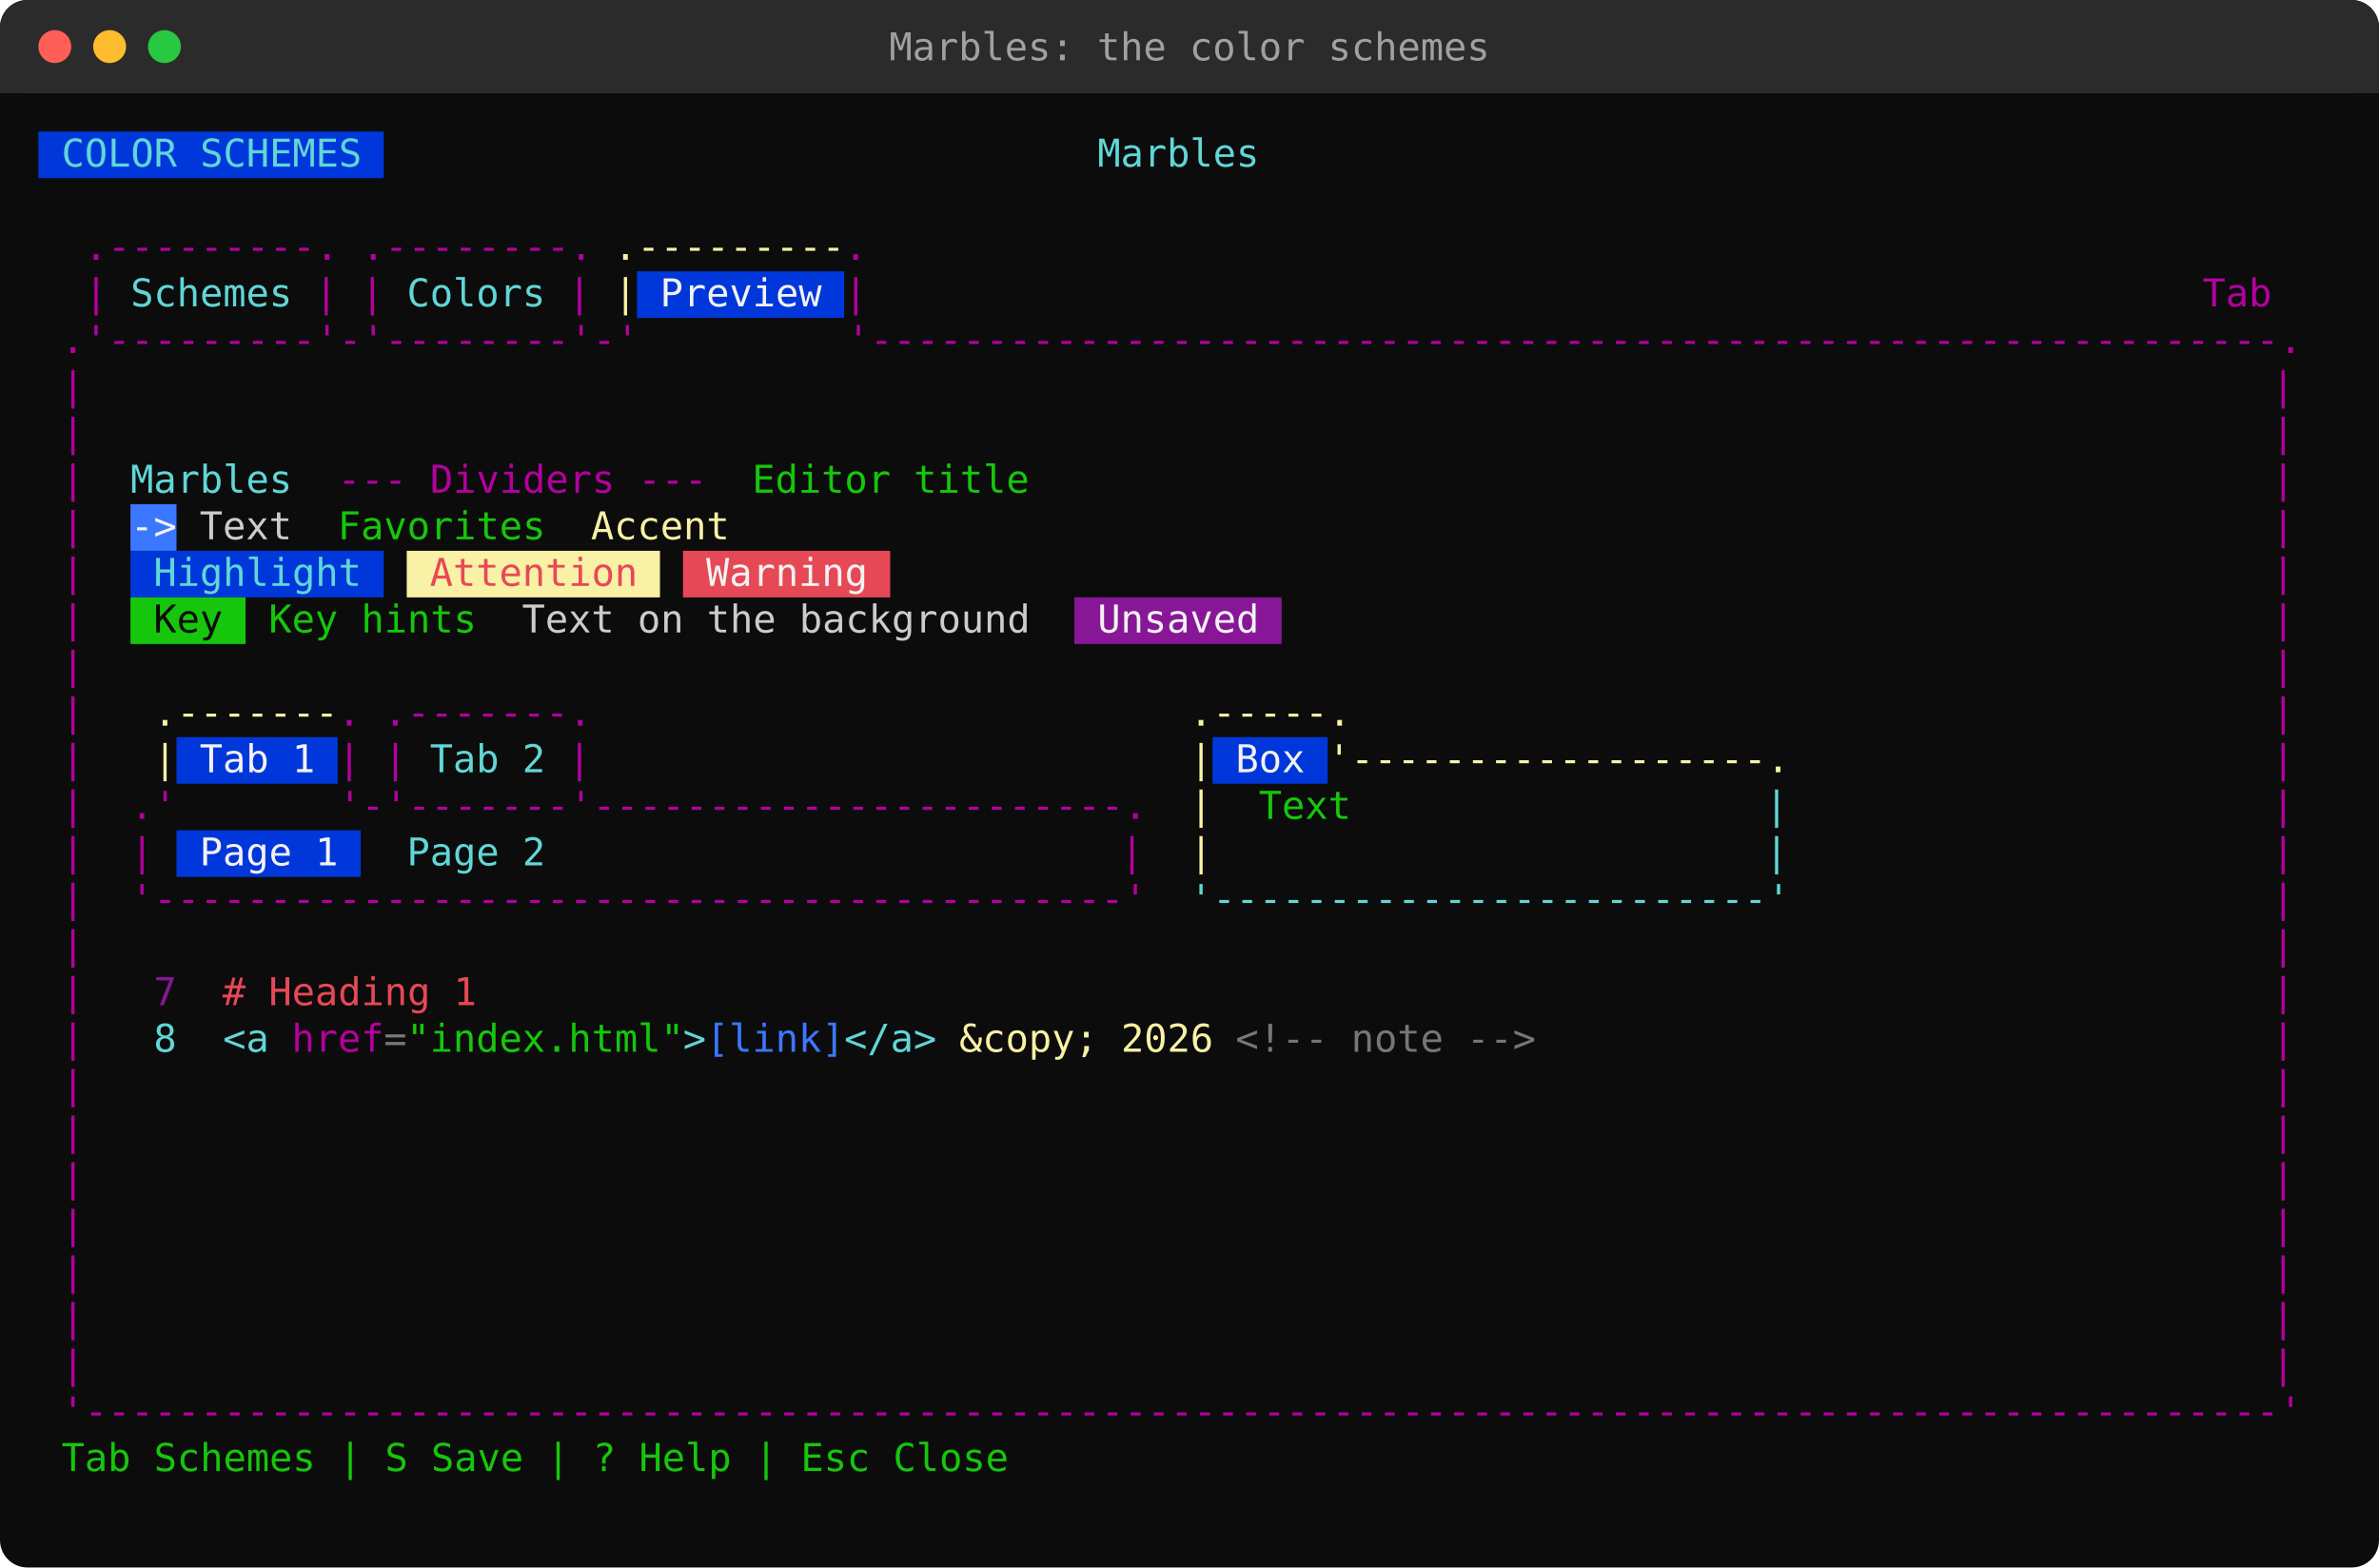
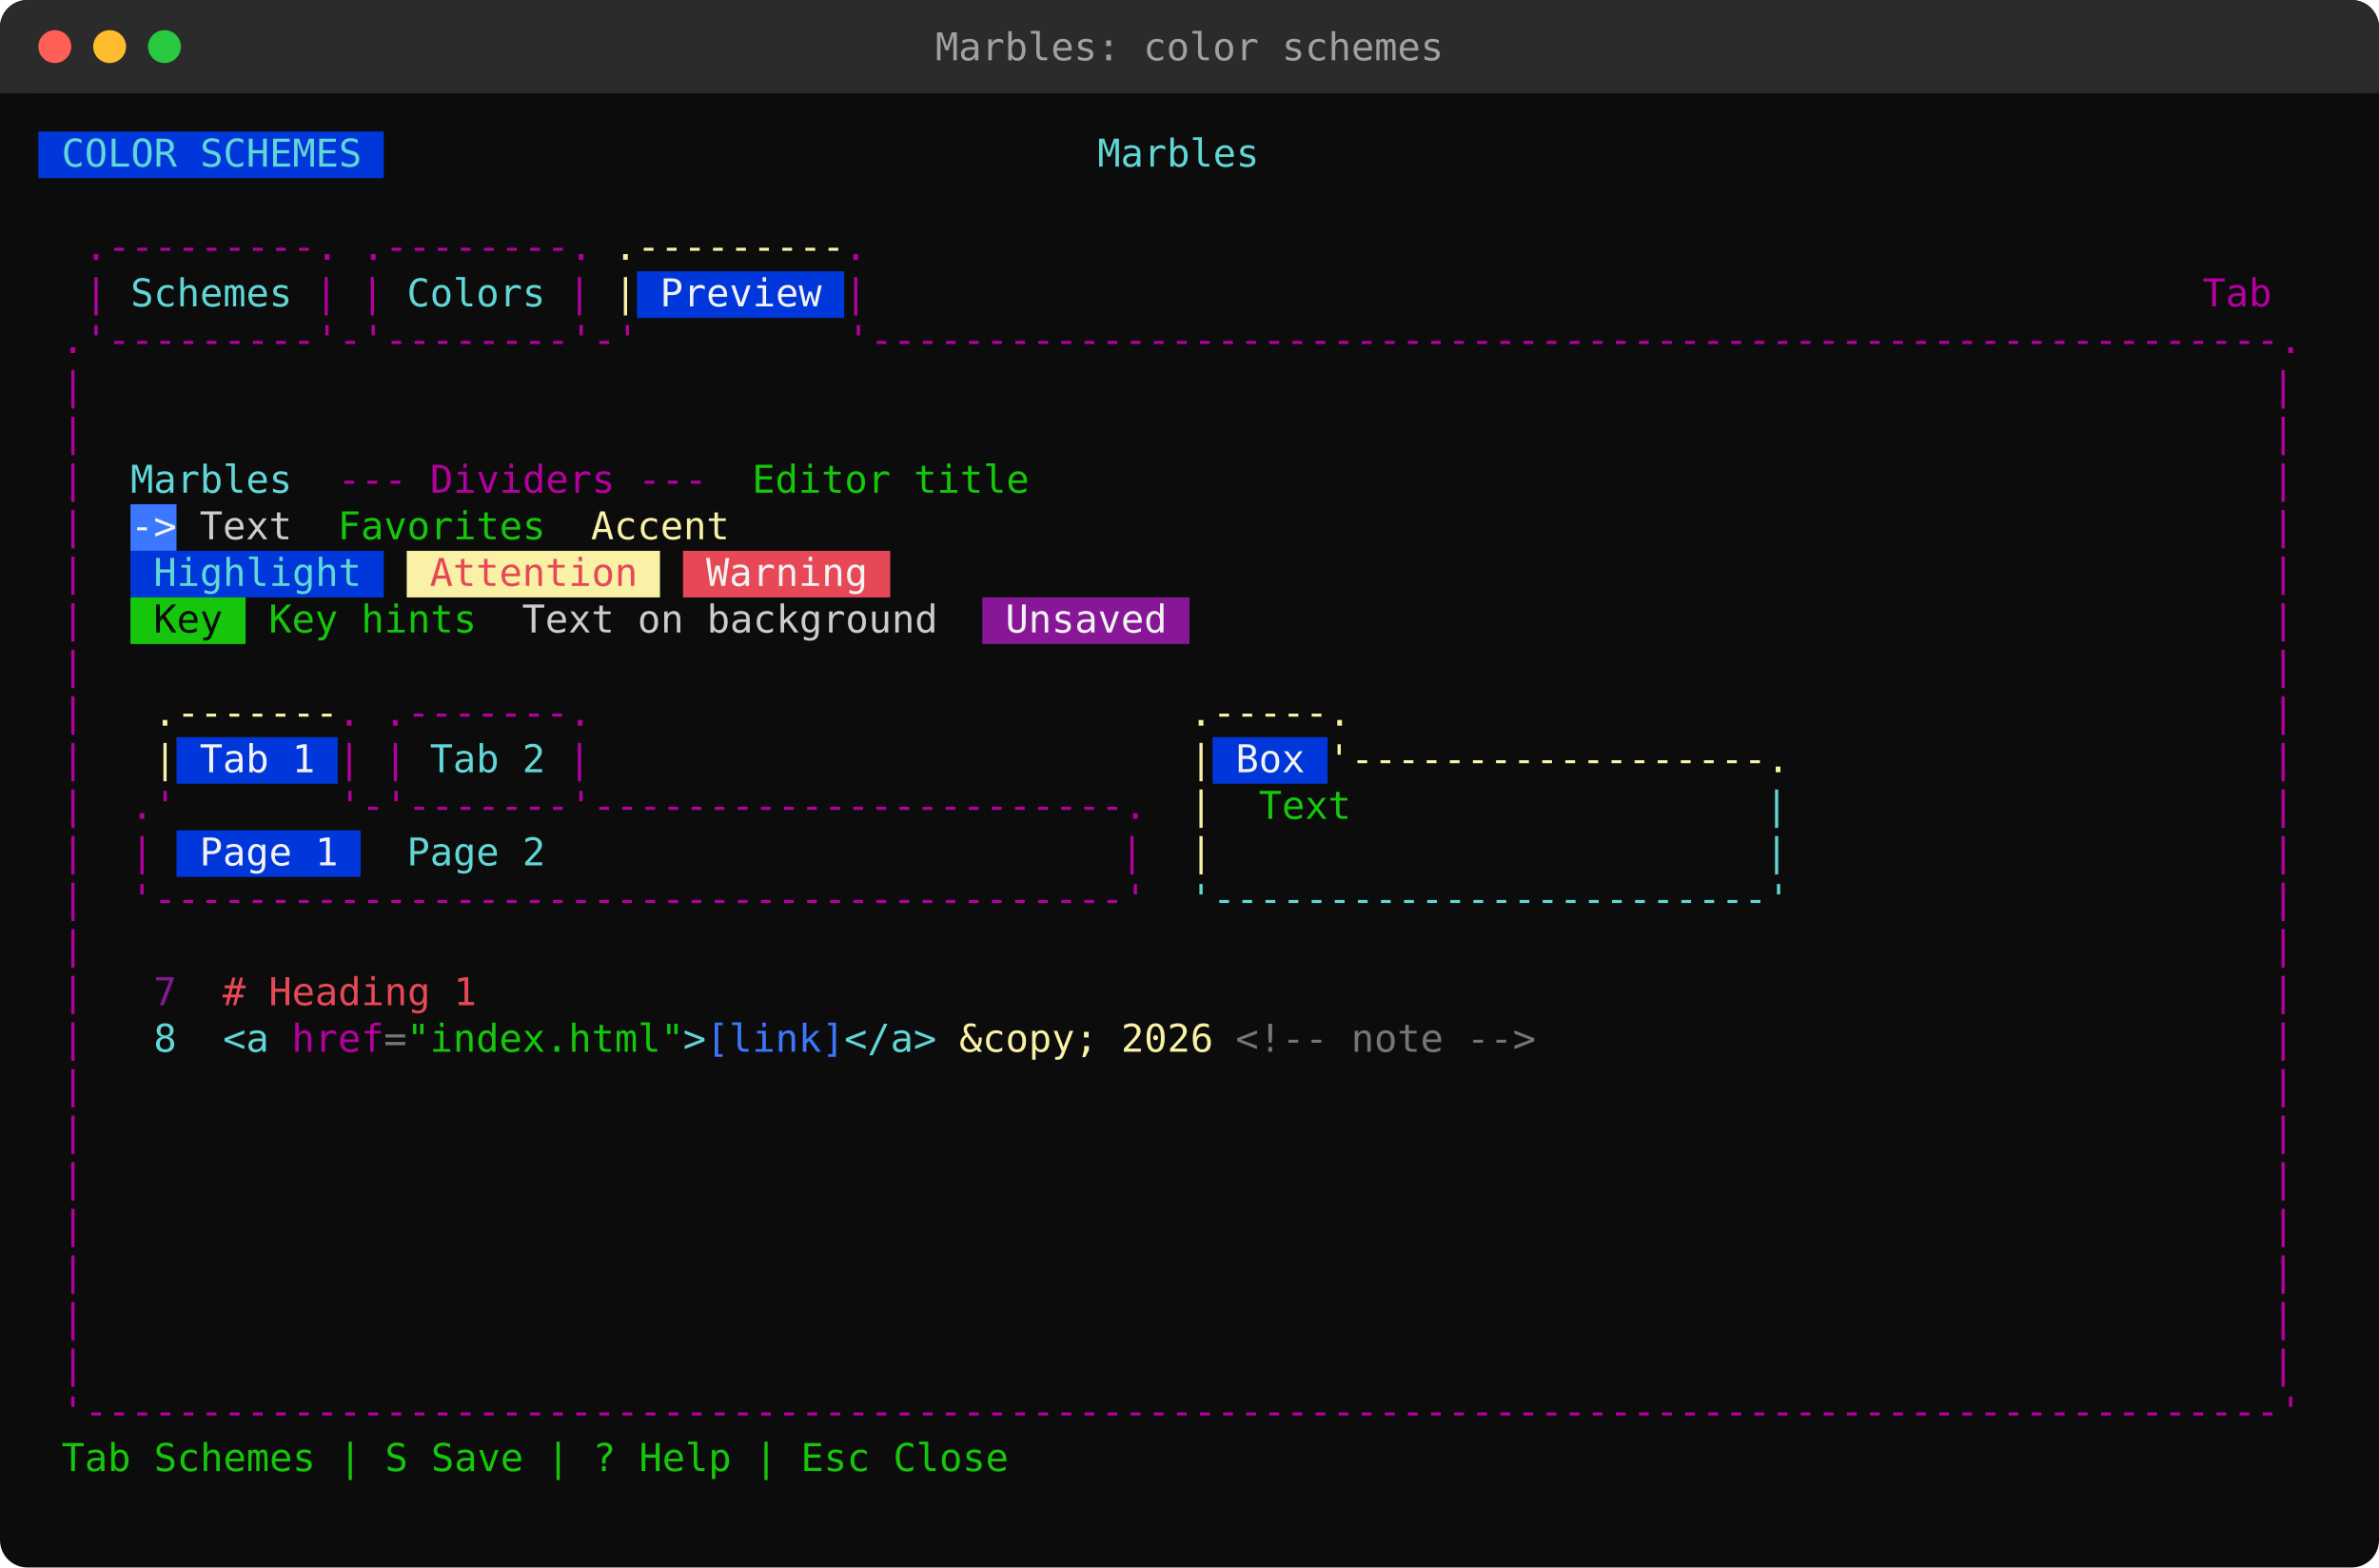
<svg xmlns="http://www.w3.org/2000/svg" width="868" height="572" viewBox="0 0 868 572">
  <style>text{font-family:"Cascadia Mono","Cascadia Code",Consolas,"DejaVu Sans Mono",Menlo,monospace;font-size:14px;white-space:pre}</style>
  <rect width="100%" height="100%" rx="10" fill="#0C0C0C" />
  <rect width="100%" height="34" rx="10" fill="#2B2B2B" />
  <rect y="24" width="100%" height="10" fill="#2B2B2B" />
  <circle cx="20" cy="17" r="6" fill="#FF5F57" />
  <circle cx="40" cy="17" r="6" fill="#FEBC2E" />
  <circle cx="60" cy="17" r="6" fill="#28C840" />
-   <text x="434.0" y="22" fill="#A0A0A0" text-anchor="middle">Marbles: the color schemes</text>
+   <text x="434.0" y="22" fill="#A0A0A0" text-anchor="middle">Marbles: color schemes</text>
  <rect x="14.0" y="48" width="126.0" height="17" fill="#0037DA" />
  <text x="14.0" y="60.8" fill="#61D6D6" textLength="117.6" lengthAdjust="spacingAndGlyphs" xml:space="preserve"> COLOR SCHEMES</text>
  <text x="392.0" y="60.8" fill="#61D6D6" textLength="67.2" lengthAdjust="spacingAndGlyphs" xml:space="preserve"> Marbles</text>
  <text x="22.4" y="94.8" fill="#B4009E" textLength="193.2" lengthAdjust="spacingAndGlyphs" xml:space="preserve"> .---------. .--------.</text>
  <text x="224.0" y="94.8" fill="#F9F1A5" textLength="84.0" lengthAdjust="spacingAndGlyphs" xml:space="preserve">.---------</text>
  <text x="308.0" y="94.8" fill="#B4009E" textLength="8.4" lengthAdjust="spacingAndGlyphs" xml:space="preserve">.</text>
  <rect x="232.4" y="99" width="75.6" height="17" fill="#0037DA" />
  <text x="22.4" y="111.8" fill="#B4009E" textLength="16.8" lengthAdjust="spacingAndGlyphs" xml:space="preserve"> |</text>
  <text x="39.2" y="111.8" fill="#61D6D6" textLength="67.2" lengthAdjust="spacingAndGlyphs" xml:space="preserve"> Schemes</text>
  <text x="114.8" y="111.8" fill="#B4009E" textLength="25.2" lengthAdjust="spacingAndGlyphs" xml:space="preserve">| |</text>
  <text x="140.0" y="111.8" fill="#61D6D6" textLength="58.8" lengthAdjust="spacingAndGlyphs" xml:space="preserve"> Colors</text>
  <text x="207.2" y="111.8" fill="#B4009E" textLength="8.4" lengthAdjust="spacingAndGlyphs" xml:space="preserve">|</text>
  <text x="224.0" y="111.8" fill="#F9F1A5" textLength="8.4" lengthAdjust="spacingAndGlyphs" xml:space="preserve">|</text>
  <text x="232.4" y="111.8" fill="#F2F2F2" textLength="67.2" lengthAdjust="spacingAndGlyphs" xml:space="preserve"> Preview</text>
  <text x="308.0" y="111.8" fill="#B4009E" textLength="8.4" lengthAdjust="spacingAndGlyphs" xml:space="preserve">|</text>
  <text x="803.6" y="111.8" fill="#B4009E" textLength="25.2" lengthAdjust="spacingAndGlyphs" xml:space="preserve">Tab</text>
  <text x="22.4" y="128.8" fill="#B4009E" textLength="814.8" lengthAdjust="spacingAndGlyphs" xml:space="preserve">.'---------'-'--------'-'         '-------------------------------------------------------------.</text>
  <text x="22.4" y="145.8" fill="#B4009E" textLength="8.4" lengthAdjust="spacingAndGlyphs" xml:space="preserve">|</text>
  <text x="828.8" y="145.8" fill="#B4009E" textLength="8.4" lengthAdjust="spacingAndGlyphs" xml:space="preserve">|</text>
  <text x="22.4" y="162.8" fill="#B4009E" textLength="8.4" lengthAdjust="spacingAndGlyphs" xml:space="preserve">|</text>
  <text x="828.8" y="162.8" fill="#B4009E" textLength="8.4" lengthAdjust="spacingAndGlyphs" xml:space="preserve">|</text>
  <text x="22.4" y="179.8" fill="#B4009E" textLength="8.4" lengthAdjust="spacingAndGlyphs" xml:space="preserve">|</text>
  <text x="47.6" y="179.8" fill="#61D6D6" textLength="58.8" lengthAdjust="spacingAndGlyphs" xml:space="preserve">Marbles</text>
  <text x="123.2" y="179.8" fill="#B4009E" textLength="134.4" lengthAdjust="spacingAndGlyphs" xml:space="preserve">--- Dividers ---</text>
  <text x="274.4" y="179.8" fill="#16C60C" textLength="100.8" lengthAdjust="spacingAndGlyphs" xml:space="preserve">Editor title</text>
  <text x="828.8" y="179.8" fill="#B4009E" textLength="8.4" lengthAdjust="spacingAndGlyphs" xml:space="preserve">|</text>
  <rect x="47.6" y="184" width="16.8" height="17" fill="#3B78FF" />
  <text x="22.4" y="196.8" fill="#B4009E" textLength="8.4" lengthAdjust="spacingAndGlyphs" xml:space="preserve">|</text>
  <text x="47.6" y="196.8" fill="#F2F2F2" textLength="16.8" lengthAdjust="spacingAndGlyphs" xml:space="preserve">-&gt;</text>
  <text x="64.4" y="196.8" fill="#CCCCCC" textLength="42.0" lengthAdjust="spacingAndGlyphs" xml:space="preserve"> Text</text>
  <text x="123.2" y="196.8" fill="#16C60C" textLength="75.6" lengthAdjust="spacingAndGlyphs" xml:space="preserve">Favorites</text>
  <text x="215.6" y="196.8" fill="#F9F1A5" textLength="50.4" lengthAdjust="spacingAndGlyphs" xml:space="preserve">Accent</text>
  <text x="828.8" y="196.8" fill="#B4009E" textLength="8.4" lengthAdjust="spacingAndGlyphs" xml:space="preserve">|</text>
  <rect x="47.6" y="201" width="92.4" height="17" fill="#0037DA" />
  <rect x="148.4" y="201" width="92.4" height="17" fill="#F9F1A5" />
  <rect x="249.2" y="201" width="75.6" height="17" fill="#E74856" />
  <text x="22.4" y="213.8" fill="#B4009E" textLength="8.4" lengthAdjust="spacingAndGlyphs" xml:space="preserve">|</text>
  <text x="47.6" y="213.8" fill="#61D6D6" textLength="84.0" lengthAdjust="spacingAndGlyphs" xml:space="preserve"> Highlight</text>
  <text x="148.4" y="213.8" fill="#E74856" textLength="84.0" lengthAdjust="spacingAndGlyphs" xml:space="preserve"> Attention</text>
  <text x="249.2" y="213.8" fill="#F2F2F2" textLength="67.2" lengthAdjust="spacingAndGlyphs" xml:space="preserve"> Warning</text>
  <text x="828.8" y="213.8" fill="#B4009E" textLength="8.4" lengthAdjust="spacingAndGlyphs" xml:space="preserve">|</text>
  <rect x="47.6" y="218" width="42.0" height="17" fill="#16C60C" />
-   <rect x="392.0" y="218" width="75.6" height="17" fill="#881798" />
+   <rect x="358.4" y="218" width="75.6" height="17" fill="#881798" />
  <text x="22.4" y="230.8" fill="#B4009E" textLength="8.4" lengthAdjust="spacingAndGlyphs" xml:space="preserve">|</text>
  <text x="47.6" y="230.8" fill="#0C0C0C" textLength="33.6" lengthAdjust="spacingAndGlyphs" xml:space="preserve"> Key</text>
  <text x="89.6" y="230.8" fill="#16C60C" textLength="84.0" lengthAdjust="spacingAndGlyphs" xml:space="preserve"> Key hints</text>
-   <text x="173.6" y="230.8" fill="#CCCCCC" textLength="201.6" lengthAdjust="spacingAndGlyphs" xml:space="preserve">  Text on the background</text>
-   <text x="392.0" y="230.8" fill="#F2F2F2" textLength="67.2" lengthAdjust="spacingAndGlyphs" xml:space="preserve"> Unsaved</text>
+   <text x="173.6" y="230.8" fill="#CCCCCC" textLength="168.0" lengthAdjust="spacingAndGlyphs" xml:space="preserve">  Text on background</text>
+   <text x="358.4" y="230.8" fill="#F2F2F2" textLength="67.2" lengthAdjust="spacingAndGlyphs" xml:space="preserve"> Unsaved</text>
  <text x="828.8" y="230.8" fill="#B4009E" textLength="8.4" lengthAdjust="spacingAndGlyphs" xml:space="preserve">|</text>
  <text x="22.4" y="247.8" fill="#B4009E" textLength="8.4" lengthAdjust="spacingAndGlyphs" xml:space="preserve">|</text>
  <text x="828.8" y="247.8" fill="#B4009E" textLength="8.4" lengthAdjust="spacingAndGlyphs" xml:space="preserve">|</text>
  <text x="22.4" y="264.8" fill="#B4009E" textLength="8.4" lengthAdjust="spacingAndGlyphs" xml:space="preserve">|</text>
  <text x="56.0" y="264.8" fill="#F9F1A5" textLength="67.2" lengthAdjust="spacingAndGlyphs" xml:space="preserve">.-------</text>
  <text x="123.2" y="264.8" fill="#B4009E" textLength="92.4" lengthAdjust="spacingAndGlyphs" xml:space="preserve">. .-------.</text>
  <text x="434.0" y="264.8" fill="#F9F1A5" textLength="58.8" lengthAdjust="spacingAndGlyphs" xml:space="preserve">.-----.</text>
  <text x="828.8" y="264.8" fill="#B4009E" textLength="8.4" lengthAdjust="spacingAndGlyphs" xml:space="preserve">|</text>
  <rect x="64.4" y="269" width="58.8" height="17" fill="#0037DA" />
  <rect x="442.4" y="269" width="42.0" height="17" fill="#0037DA" />
  <text x="22.4" y="281.8" fill="#B4009E" textLength="8.4" lengthAdjust="spacingAndGlyphs" xml:space="preserve">|</text>
  <text x="56.0" y="281.8" fill="#F9F1A5" textLength="8.4" lengthAdjust="spacingAndGlyphs" xml:space="preserve">|</text>
  <text x="64.4" y="281.8" fill="#F2F2F2" textLength="50.4" lengthAdjust="spacingAndGlyphs" xml:space="preserve"> Tab 1</text>
  <text x="123.2" y="281.8" fill="#B4009E" textLength="25.2" lengthAdjust="spacingAndGlyphs" xml:space="preserve">| |</text>
  <text x="148.4" y="281.8" fill="#61D6D6" textLength="50.4" lengthAdjust="spacingAndGlyphs" xml:space="preserve"> Tab 2</text>
  <text x="207.2" y="281.8" fill="#B4009E" textLength="8.4" lengthAdjust="spacingAndGlyphs" xml:space="preserve">|</text>
  <text x="434.0" y="281.8" fill="#F9F1A5" textLength="8.4" lengthAdjust="spacingAndGlyphs" xml:space="preserve">|</text>
  <text x="442.4" y="281.8" fill="#F2F2F2" textLength="33.6" lengthAdjust="spacingAndGlyphs" xml:space="preserve"> Box</text>
  <text x="484.4" y="281.8" fill="#F9F1A5" textLength="168.0" lengthAdjust="spacingAndGlyphs" xml:space="preserve">'------------------.</text>
  <text x="828.8" y="281.8" fill="#B4009E" textLength="8.4" lengthAdjust="spacingAndGlyphs" xml:space="preserve">|</text>
  <text x="22.4" y="298.8" fill="#B4009E" textLength="8.4" lengthAdjust="spacingAndGlyphs" xml:space="preserve">|</text>
  <text x="47.6" y="298.8" fill="#B4009E" textLength="369.6" lengthAdjust="spacingAndGlyphs" xml:space="preserve">.'       '-'-------'-----------------------.</text>
  <text x="434.0" y="298.8" fill="#F9F1A5" textLength="8.4" lengthAdjust="spacingAndGlyphs" xml:space="preserve">|</text>
  <text x="442.4" y="298.8" fill="#16C60C" textLength="50.4" lengthAdjust="spacingAndGlyphs" xml:space="preserve">  Text</text>
  <text x="644.0" y="298.8" fill="#61D6D6" textLength="8.4" lengthAdjust="spacingAndGlyphs" xml:space="preserve">|</text>
  <text x="828.8" y="298.8" fill="#B4009E" textLength="8.4" lengthAdjust="spacingAndGlyphs" xml:space="preserve">|</text>
  <rect x="64.4" y="303" width="67.2" height="17" fill="#0037DA" />
  <text x="22.4" y="315.8" fill="#B4009E" textLength="8.4" lengthAdjust="spacingAndGlyphs" xml:space="preserve">|</text>
  <text x="47.6" y="315.8" fill="#B4009E" textLength="8.4" lengthAdjust="spacingAndGlyphs" xml:space="preserve">|</text>
  <text x="64.4" y="315.8" fill="#F2F2F2" textLength="58.8" lengthAdjust="spacingAndGlyphs" xml:space="preserve"> Page 1</text>
  <text x="140.0" y="315.8" fill="#61D6D6" textLength="58.8" lengthAdjust="spacingAndGlyphs" xml:space="preserve"> Page 2</text>
  <text x="408.8" y="315.8" fill="#B4009E" textLength="8.4" lengthAdjust="spacingAndGlyphs" xml:space="preserve">|</text>
  <text x="434.0" y="315.8" fill="#F9F1A5" textLength="8.4" lengthAdjust="spacingAndGlyphs" xml:space="preserve">|</text>
  <text x="644.0" y="315.8" fill="#61D6D6" textLength="8.4" lengthAdjust="spacingAndGlyphs" xml:space="preserve">|</text>
  <text x="828.8" y="315.8" fill="#B4009E" textLength="8.4" lengthAdjust="spacingAndGlyphs" xml:space="preserve">|</text>
  <text x="22.4" y="332.8" fill="#B4009E" textLength="8.4" lengthAdjust="spacingAndGlyphs" xml:space="preserve">|</text>
  <text x="47.6" y="332.8" fill="#B4009E" textLength="369.6" lengthAdjust="spacingAndGlyphs" xml:space="preserve">'------------------------------------------'</text>
  <text x="434.0" y="332.8" fill="#61D6D6" textLength="218.4" lengthAdjust="spacingAndGlyphs" xml:space="preserve">'------------------------'</text>
  <text x="828.8" y="332.8" fill="#B4009E" textLength="8.4" lengthAdjust="spacingAndGlyphs" xml:space="preserve">|</text>
  <text x="22.4" y="349.8" fill="#B4009E" textLength="8.4" lengthAdjust="spacingAndGlyphs" xml:space="preserve">|</text>
  <text x="828.8" y="349.8" fill="#B4009E" textLength="8.4" lengthAdjust="spacingAndGlyphs" xml:space="preserve">|</text>
  <text x="22.4" y="366.8" fill="#B4009E" textLength="8.4" lengthAdjust="spacingAndGlyphs" xml:space="preserve">|</text>
  <text x="47.6" y="366.8" fill="#881798" textLength="16.8" lengthAdjust="spacingAndGlyphs" xml:space="preserve"> 7</text>
  <text x="81.2" y="366.8" fill="#E74856" textLength="92.4" lengthAdjust="spacingAndGlyphs" xml:space="preserve"># Heading 1</text>
  <text x="828.8" y="366.8" fill="#B4009E" textLength="8.4" lengthAdjust="spacingAndGlyphs" xml:space="preserve">|</text>
  <text x="22.4" y="383.8" fill="#B4009E" textLength="8.4" lengthAdjust="spacingAndGlyphs" xml:space="preserve">|</text>
  <text x="47.6" y="383.8" fill="#61D6D6" textLength="50.4" lengthAdjust="spacingAndGlyphs" xml:space="preserve"> 8  &lt;a</text>
  <text x="106.4" y="383.8" fill="#B4009E" textLength="33.6" lengthAdjust="spacingAndGlyphs" xml:space="preserve">href</text>
  <text x="140.0" y="383.8" fill="#767676" textLength="8.4" lengthAdjust="spacingAndGlyphs" xml:space="preserve">=</text>
  <text x="148.4" y="383.8" fill="#16C60C" textLength="100.8" lengthAdjust="spacingAndGlyphs" xml:space="preserve">"index.html"</text>
  <text x="249.2" y="383.8" fill="#61D6D6" textLength="8.4" lengthAdjust="spacingAndGlyphs" xml:space="preserve">&gt;</text>
  <text x="257.6" y="383.8" fill="#3B78FF" textLength="50.4" lengthAdjust="spacingAndGlyphs" xml:space="preserve">[link]</text>
  <text x="308.0" y="383.8" fill="#61D6D6" textLength="33.6" lengthAdjust="spacingAndGlyphs" xml:space="preserve">&lt;/a&gt;</text>
  <text x="350.0" y="383.8" fill="#F9F1A5" textLength="92.4" lengthAdjust="spacingAndGlyphs" xml:space="preserve">&amp;copy; 2026</text>
  <text x="450.8" y="383.8" fill="#767676" textLength="109.2" lengthAdjust="spacingAndGlyphs" xml:space="preserve">&lt;!-- note --&gt;</text>
  <text x="828.8" y="383.8" fill="#B4009E" textLength="8.4" lengthAdjust="spacingAndGlyphs" xml:space="preserve">|</text>
  <text x="22.4" y="400.8" fill="#B4009E" textLength="8.4" lengthAdjust="spacingAndGlyphs" xml:space="preserve">|</text>
  <text x="828.8" y="400.8" fill="#B4009E" textLength="8.4" lengthAdjust="spacingAndGlyphs" xml:space="preserve">|</text>
  <text x="22.4" y="417.8" fill="#B4009E" textLength="8.4" lengthAdjust="spacingAndGlyphs" xml:space="preserve">|</text>
  <text x="828.8" y="417.8" fill="#B4009E" textLength="8.4" lengthAdjust="spacingAndGlyphs" xml:space="preserve">|</text>
  <text x="22.4" y="434.8" fill="#B4009E" textLength="8.4" lengthAdjust="spacingAndGlyphs" xml:space="preserve">|</text>
  <text x="828.8" y="434.8" fill="#B4009E" textLength="8.4" lengthAdjust="spacingAndGlyphs" xml:space="preserve">|</text>
  <text x="22.4" y="451.8" fill="#B4009E" textLength="8.4" lengthAdjust="spacingAndGlyphs" xml:space="preserve">|</text>
  <text x="828.8" y="451.8" fill="#B4009E" textLength="8.4" lengthAdjust="spacingAndGlyphs" xml:space="preserve">|</text>
  <text x="22.4" y="468.8" fill="#B4009E" textLength="8.4" lengthAdjust="spacingAndGlyphs" xml:space="preserve">|</text>
  <text x="828.8" y="468.8" fill="#B4009E" textLength="8.4" lengthAdjust="spacingAndGlyphs" xml:space="preserve">|</text>
  <text x="22.4" y="485.8" fill="#B4009E" textLength="8.4" lengthAdjust="spacingAndGlyphs" xml:space="preserve">|</text>
  <text x="828.8" y="485.8" fill="#B4009E" textLength="8.4" lengthAdjust="spacingAndGlyphs" xml:space="preserve">|</text>
  <text x="22.4" y="502.8" fill="#B4009E" textLength="8.4" lengthAdjust="spacingAndGlyphs" xml:space="preserve">|</text>
  <text x="828.8" y="502.8" fill="#B4009E" textLength="8.4" lengthAdjust="spacingAndGlyphs" xml:space="preserve">|</text>
  <text x="22.4" y="519.8" fill="#B4009E" textLength="814.8" lengthAdjust="spacingAndGlyphs" xml:space="preserve">'-----------------------------------------------------------------------------------------------'</text>
  <text x="14.0" y="536.8" fill="#16C60C" textLength="352.8" lengthAdjust="spacingAndGlyphs" xml:space="preserve"> Tab Schemes | S Save | ? Help | Esc Close</text>
</svg>
